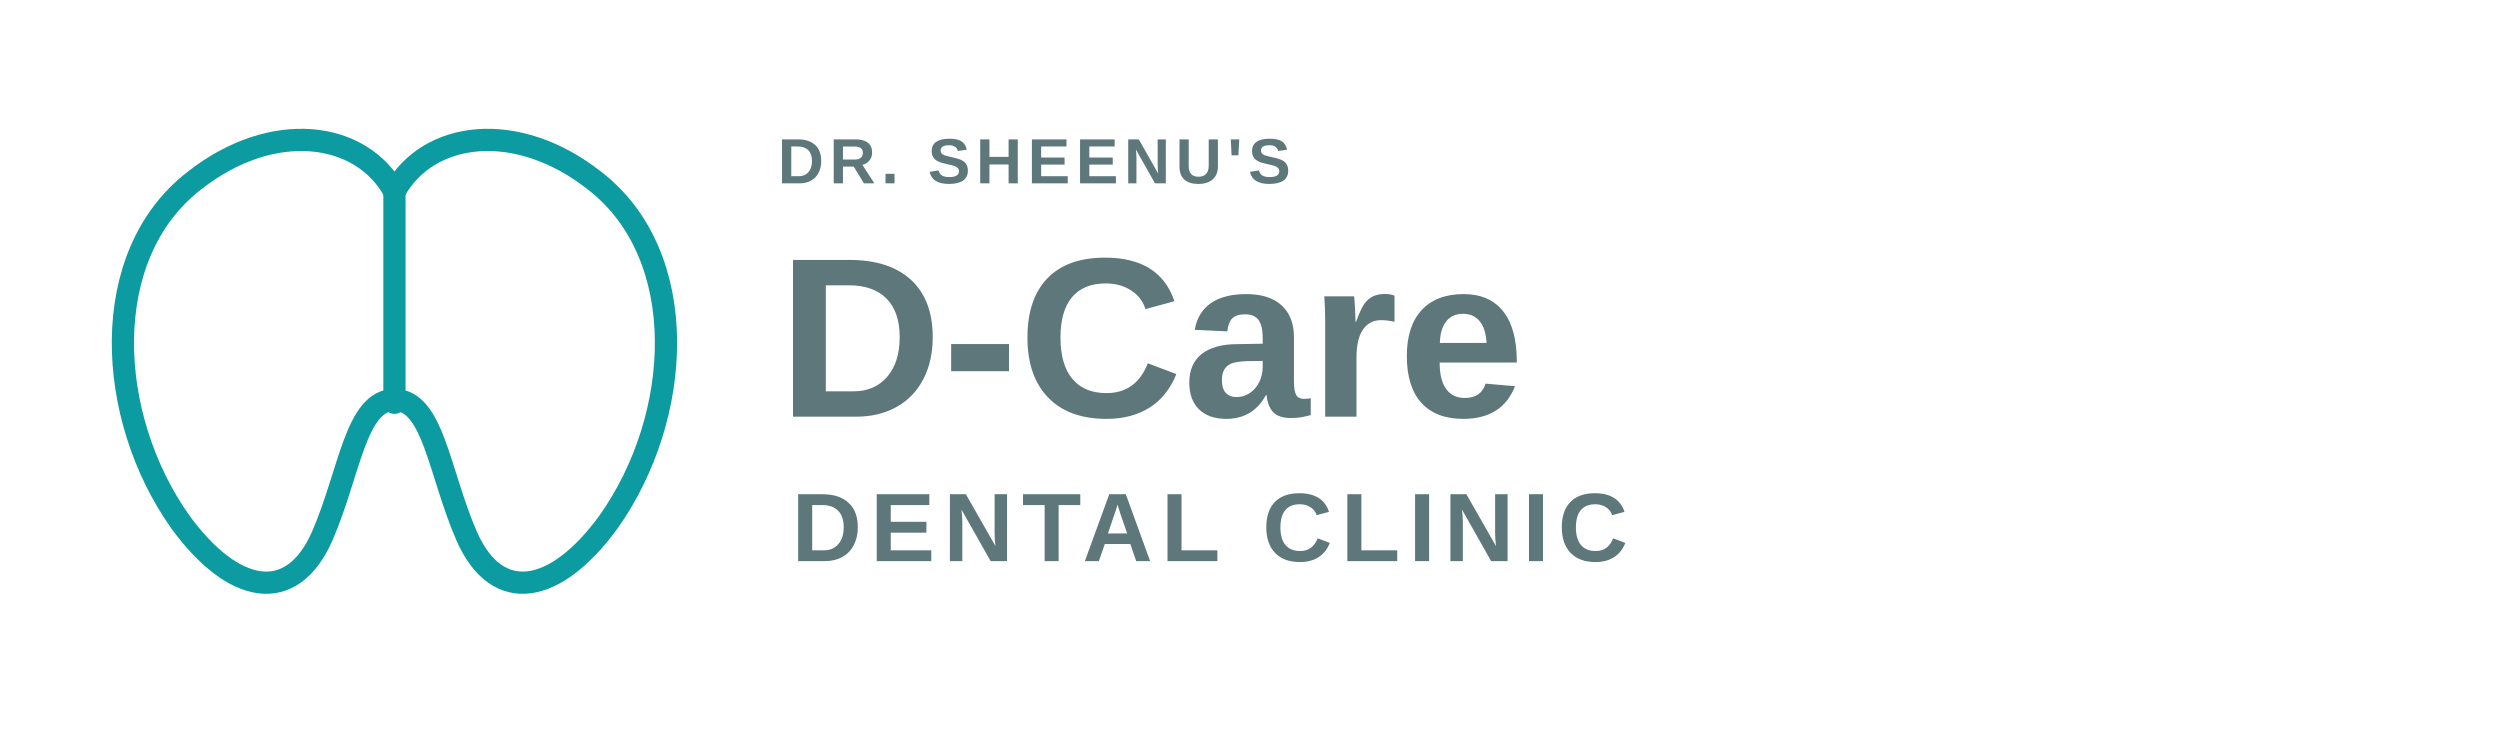
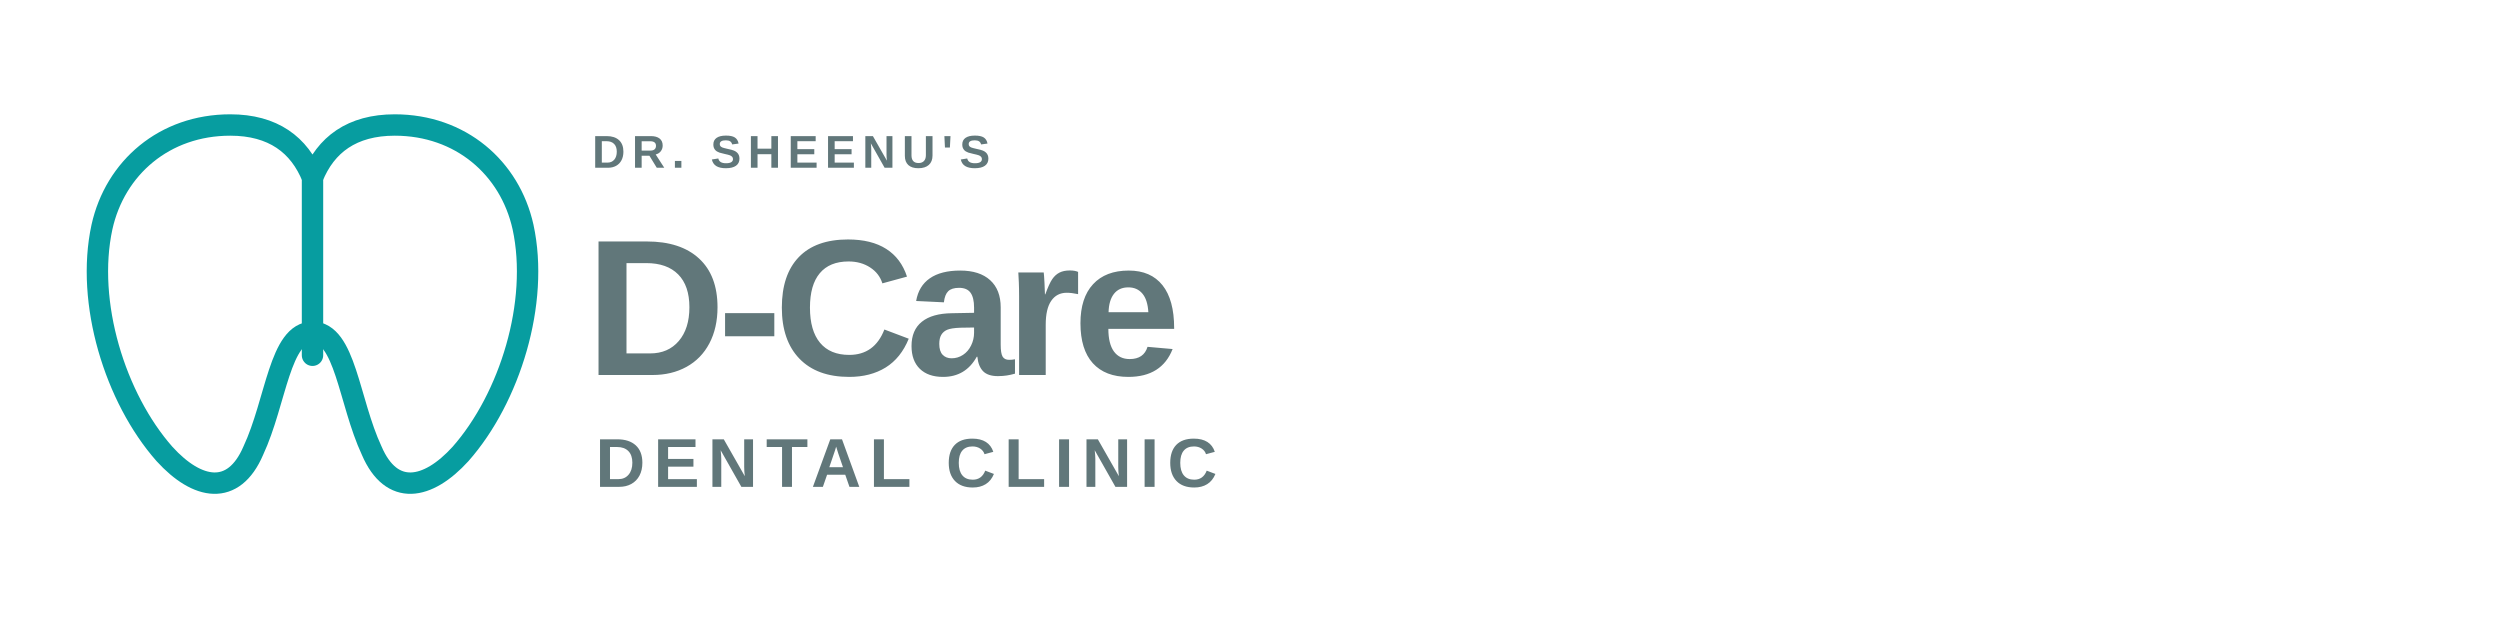
- <svg xmlns="http://www.w3.org/2000/svg" viewBox="0 0 900 270">
-   <g fill="none" stroke="#0b9ba0" stroke-width="8" stroke-linecap="round" stroke-linejoin="round">
-     <path d="M70 65C35 92 38 150 65 188c19 26 40 30 51 5 10-23 12-49 26-49s16 26 26 49c11 25 32 21 51-5 27-38 30-96-5-123-28-22-60-18-72 4-12-22-44-26-72-4Z" />
-     <path d="M142 69v76" />
+ <svg xmlns="http://www.w3.org/2000/svg" viewBox="0 0 760 190" role="img" aria-labelledby="title desc">
+   <g fill="none" stroke="#079da0" stroke-width="6.5" stroke-linecap="round" stroke-linejoin="round">
+     <path d="         M70 38         C50 38 35 51 31 69         C26 92 35 121 50 138         C60 149 71 151 77 137         C84 122 85 101 95 101         C105 101 106 122 113 137         C119 151 130 149 140 138         C155 121 164 92 159 69         C155 51 140 38 120 38         C107 38 99 44 95 54         C91 44 83 38 70 38         Z       " />
+     <path d="M95 55V108" />
  </g>
-   <g font-family="DM Sans,Arial,sans-serif" fill="#5d777a">
-     <text x="280" y="66" font-size="23" font-weight="700" letter-spacing="2">DR. SHEENU'S</text>
-     <text x="280" y="150" font-size="82" font-weight="700">D-Care</text>
-     <text x="285" y="202" font-size="35" font-weight="700" letter-spacing="3">DENTAL CLINIC</text>
+   <g fill="#61777a" font-family="DM Sans, Arial, sans-serif">
+     <text x="180" y="51" font-size="14" font-weight="700" letter-spacing="2">
+       DR. SHEENU'S
+     </text>
+     <text x="178" y="114" font-size="59" font-weight="700" letter-spacing="-2.5">
+       D-Care
+     </text>
+     <text x="181" y="148" font-size="21" font-weight="700" letter-spacing="2.5">
+       DENTAL CLINIC
+     </text>
  </g>
</svg>
